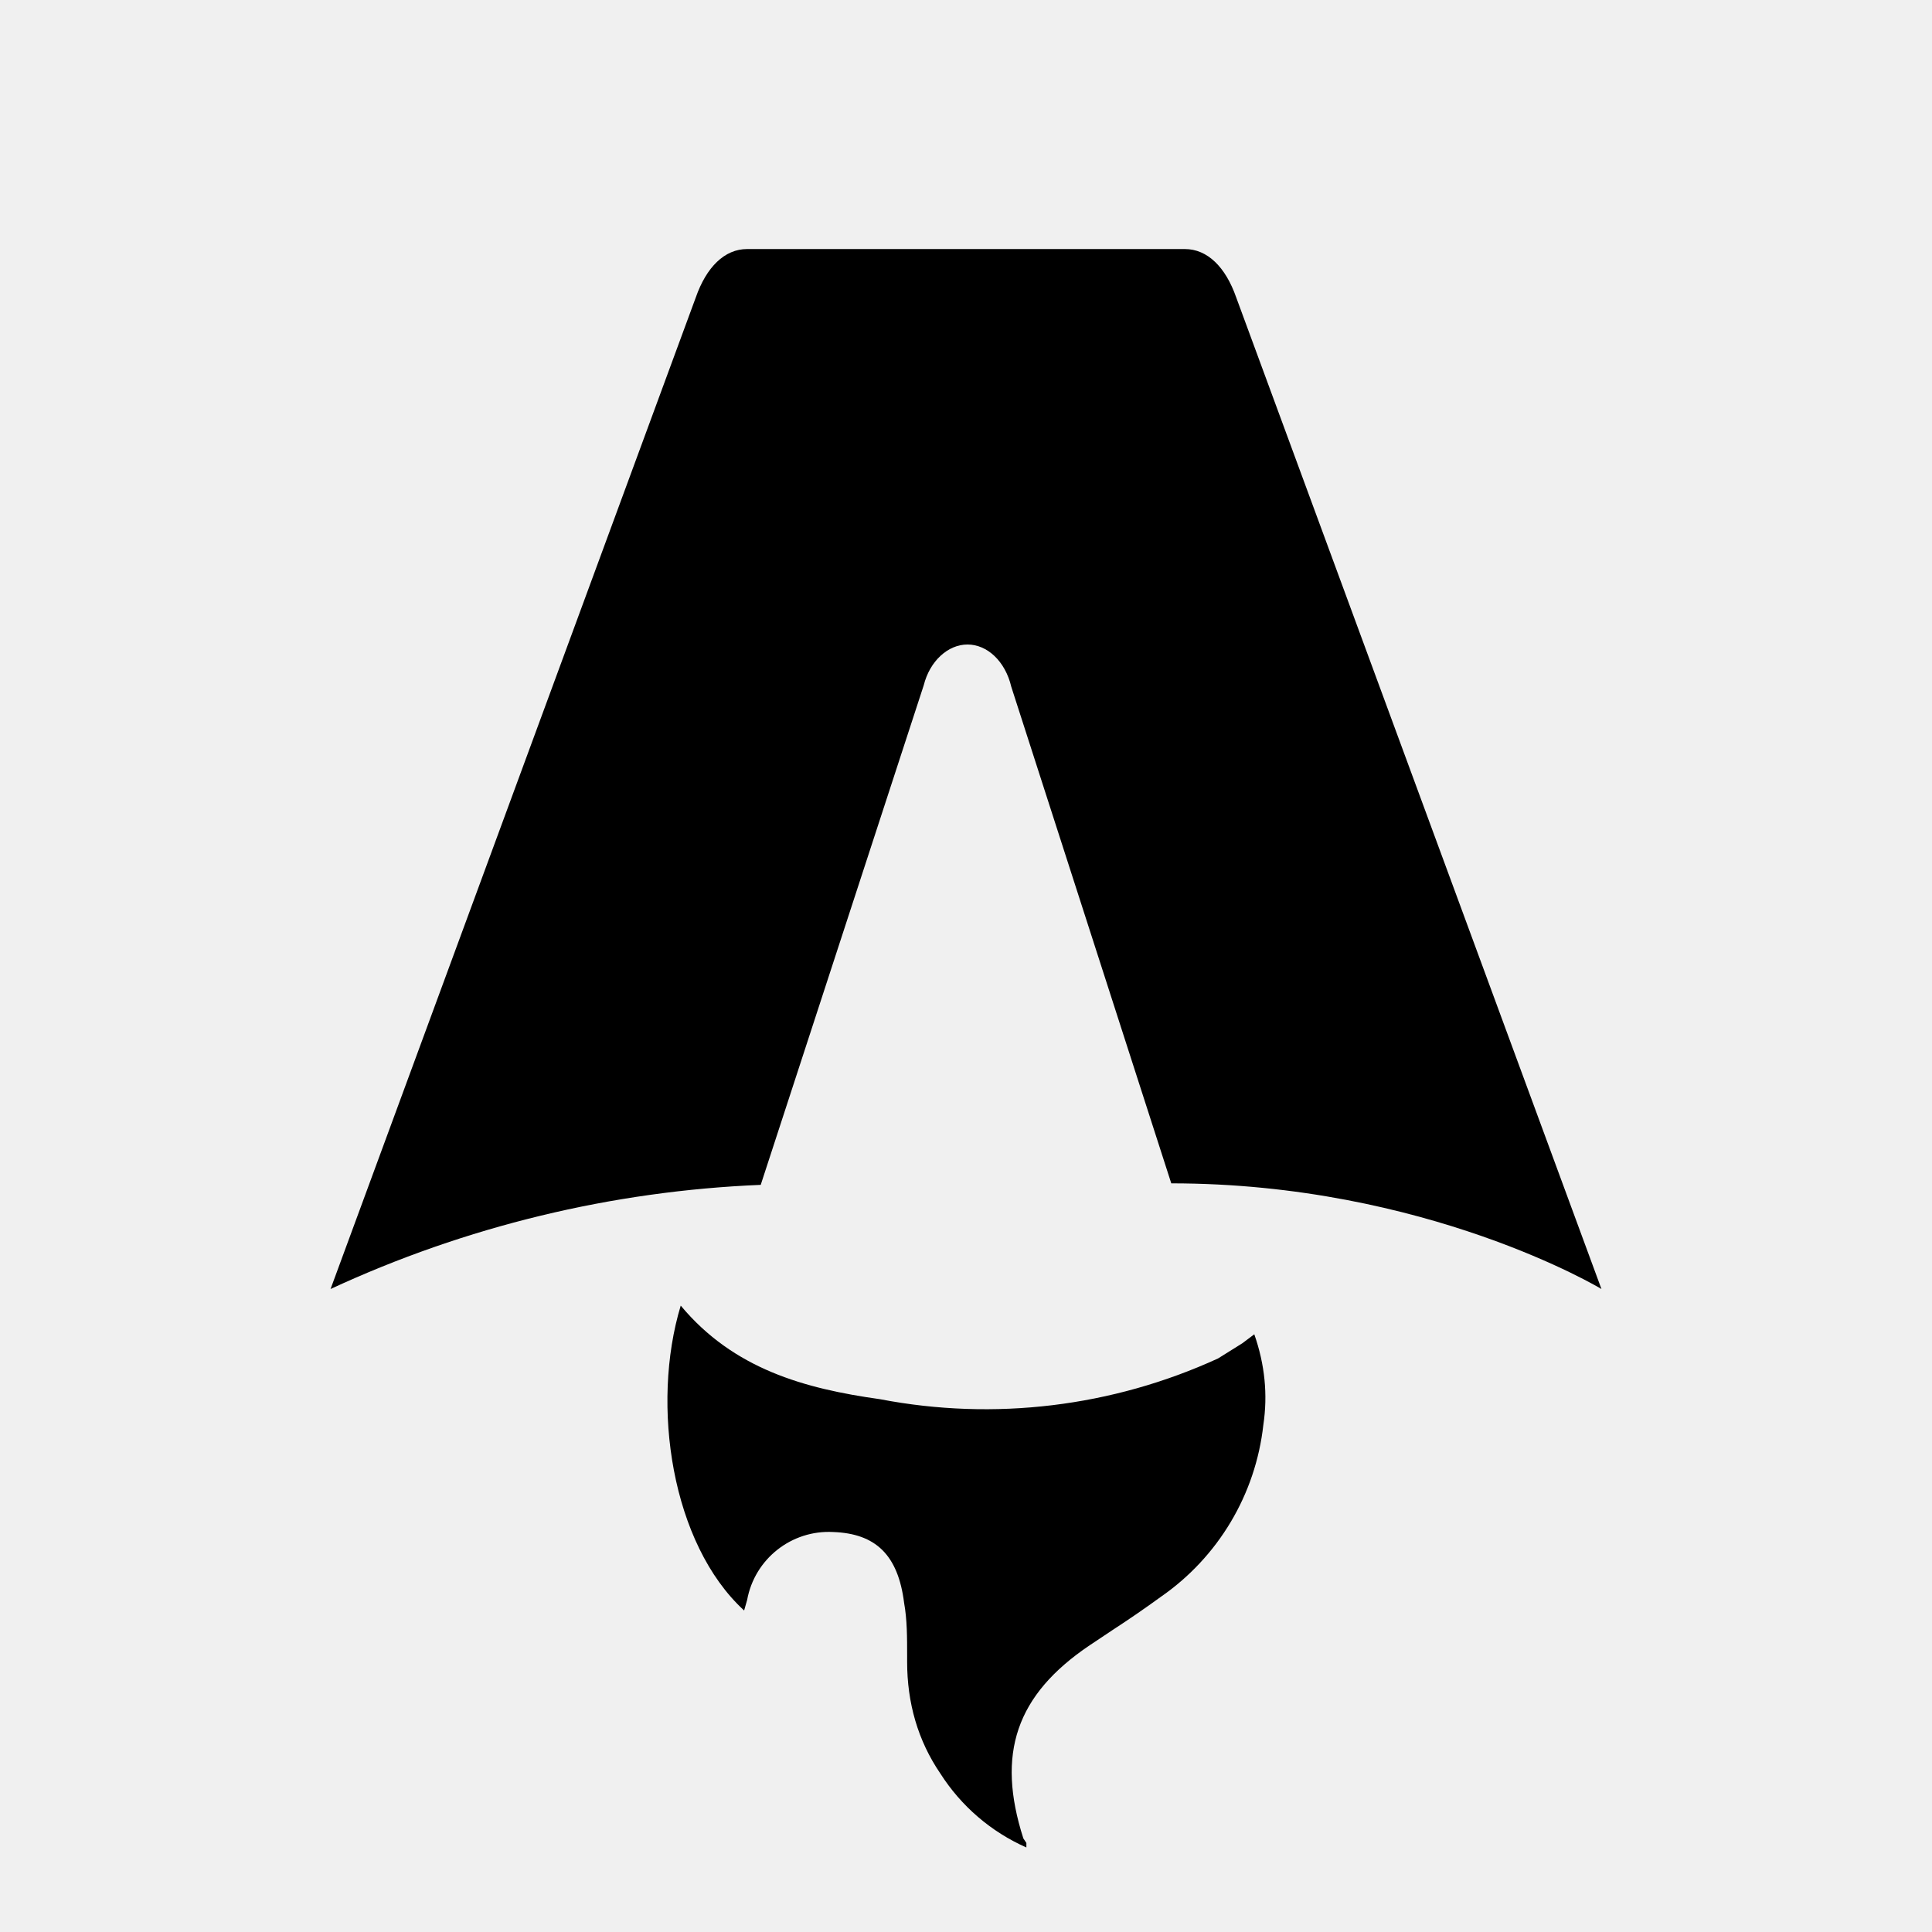
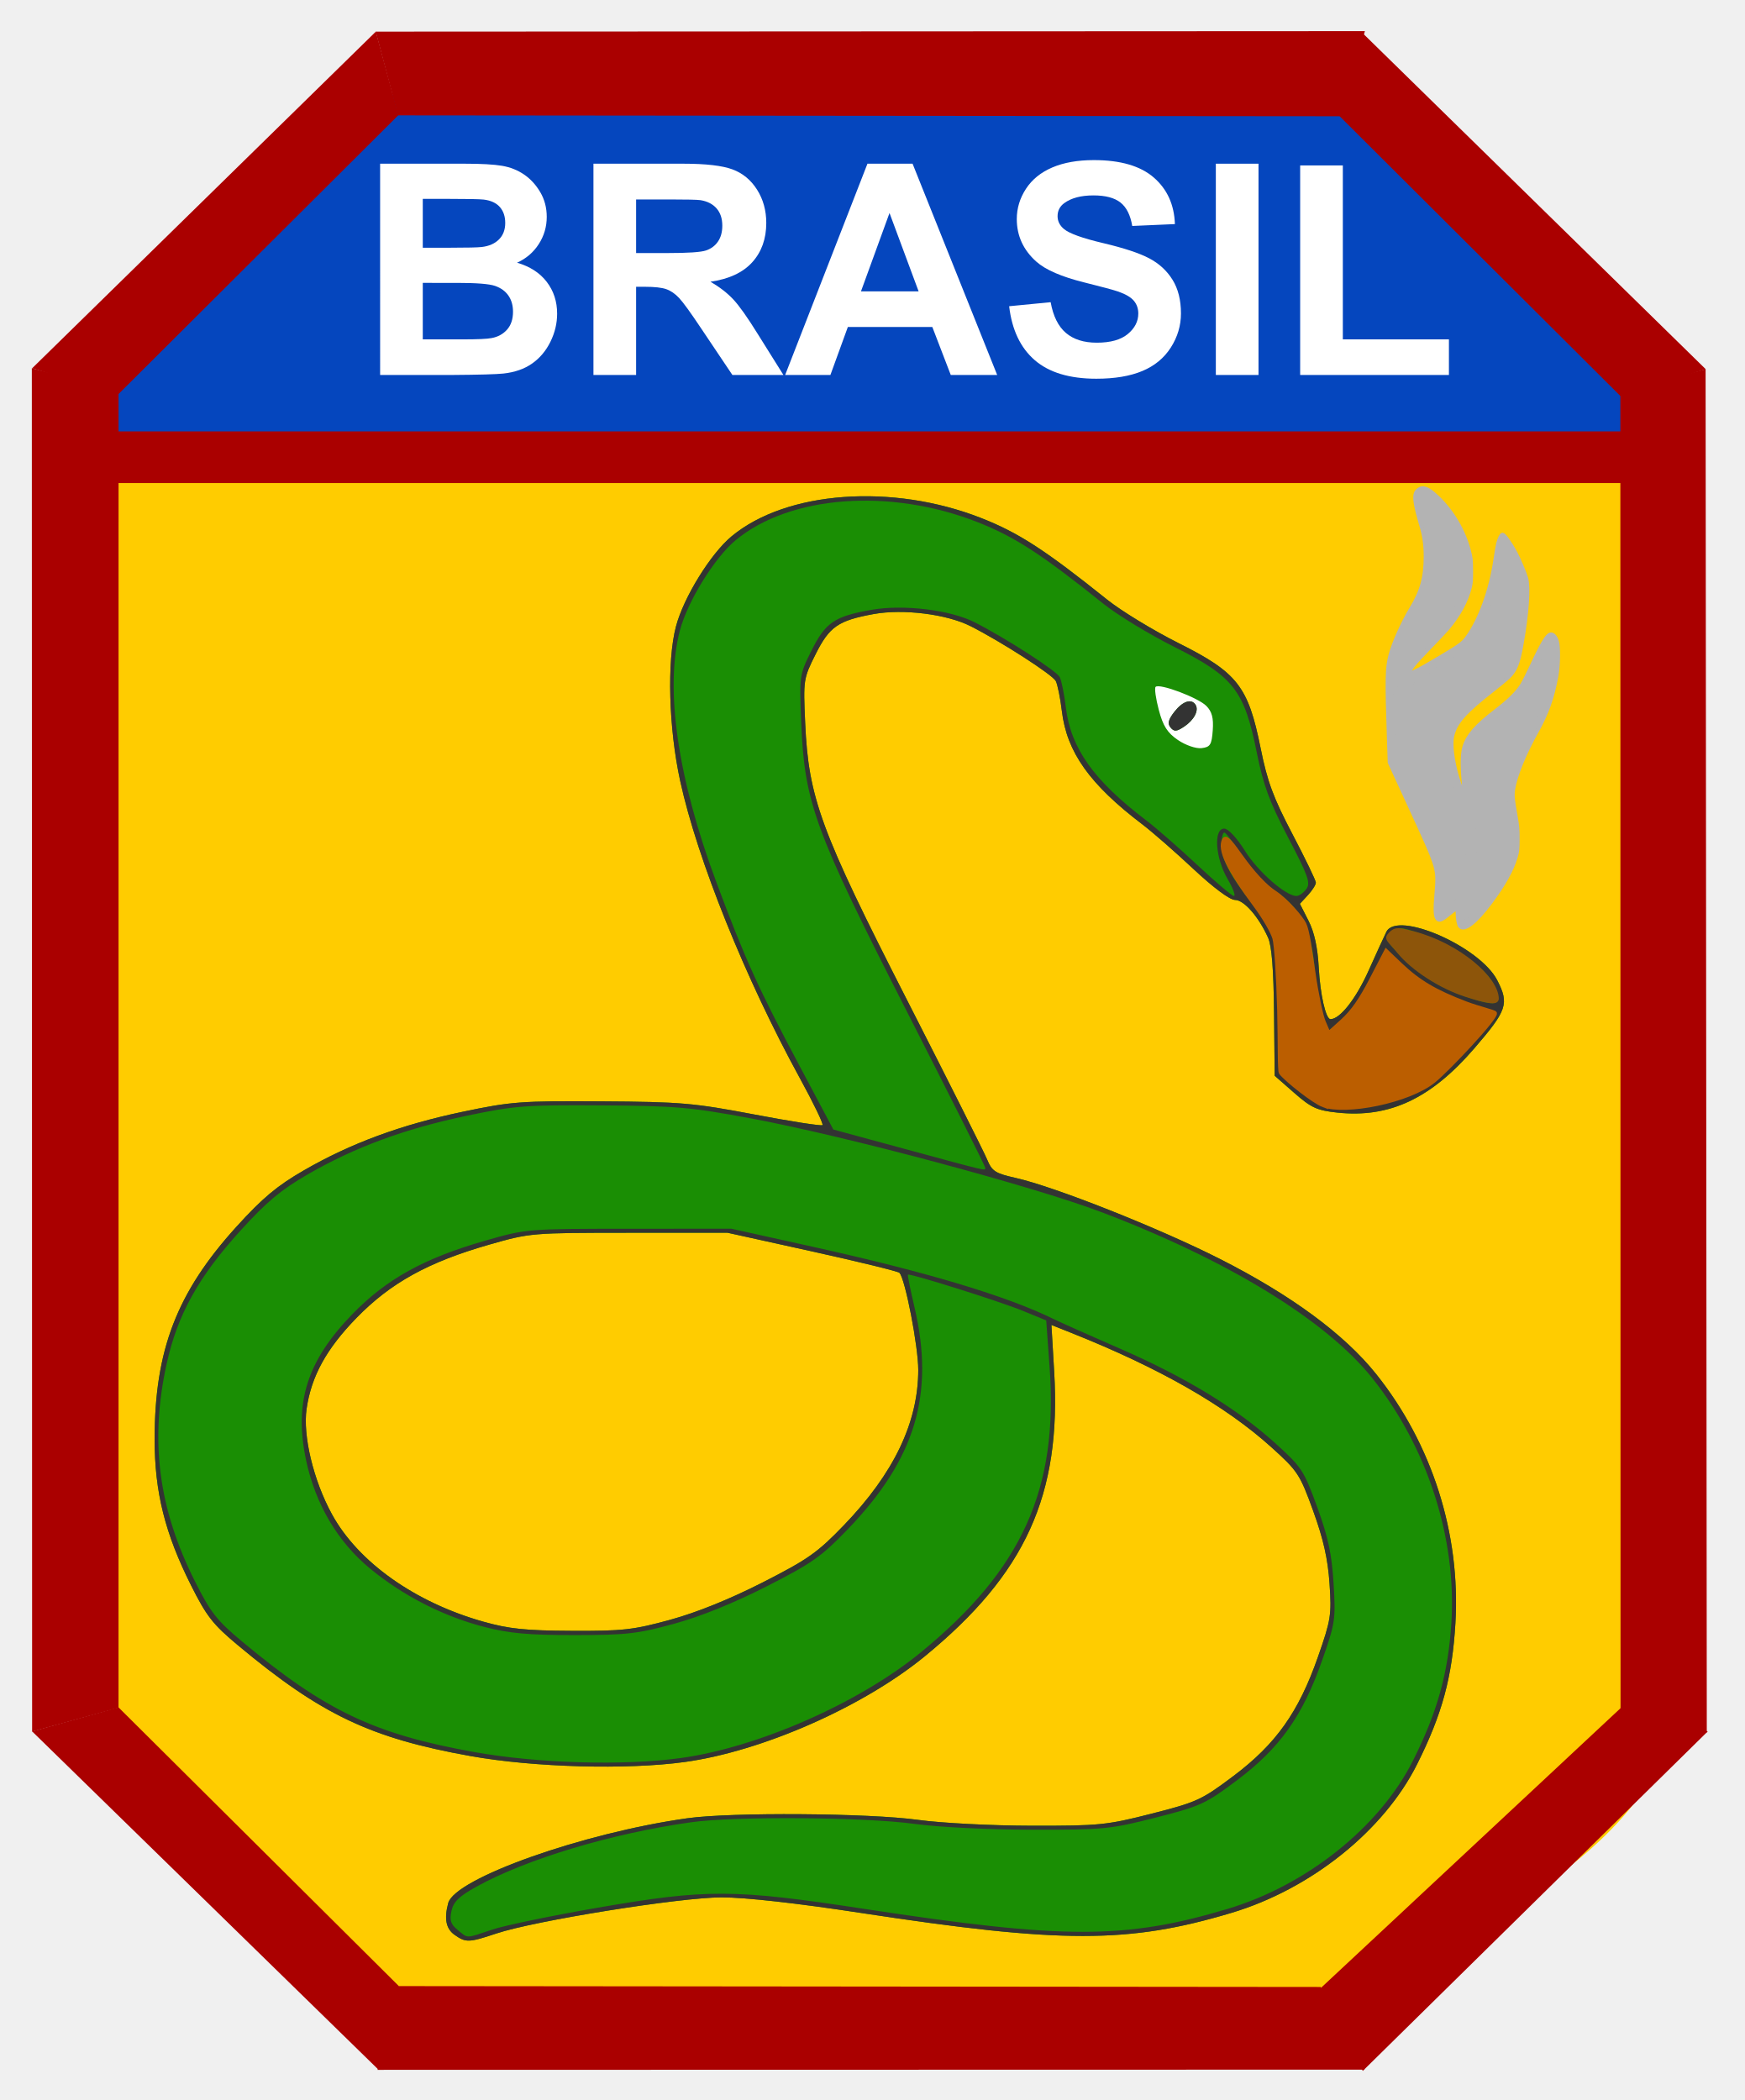
- <svg xmlns="http://www.w3.org/2000/svg" fill="none" viewBox="0 0 128 128">
-   <path d="M50.4 78.5a75.1 75.1 0 0 0-28.5 6.9l24.2-65.7c.7-2 1.9-3.2 3.4-3.2h29c1.5 0 2.7 1.2 3.4 3.2l24.2 65.7s-11.6-7-28.5-7L67 45.5c-.4-1.7-1.6-2.8-2.9-2.8-1.3 0-2.5 1.1-2.9 2.7L50.4 78.5Zm-1.1 28.2Zm-4.2-20.2c-2 6.6-.6 15.8 4.2 20.2a17.5 17.5 0 0 1 .2-.7 5.5 5.5 0 0 1 5.7-4.5c2.8.1 4.3 1.5 4.7 4.7.2 1.1.2 2.3.2 3.5v.4c0 2.7.7 5.2 2.2 7.4a13 13 0 0 0 5.7 4.9v-.3l-.2-.3c-1.8-5.6-.5-9.5 4.4-12.8l1.5-1a73 73 0 0 0 3.2-2.2 16 16 0 0 0 6.8-11.4c.3-2 .1-4-.6-6l-.8.6-1.6 1a37 37 0 0 1-22.4 2.7c-5-.7-9.7-2-13.2-6.2Z" />
-   <style>
-         path { fill: #000; }
-         @media (prefers-color-scheme: dark) {
-             path { fill: #FFF; }
-         }
-     </style>
+ <svg xmlns="http://www.w3.org/2000/svg" version="1.1" width="441" height="531" id="svg2">
+   <defs id="defs6" />
+   <path d="m 29.658,115.787 381.318,0 3.246,338.769 c -52.669,71.053 -293.477,108.322 -386.561,0 z" id="rect3100" style="color:#000000;fill:#ffcc00;fill-opacity:1;fill-rule:nonzero;stroke:none;marker:none;visibility:visible;display:inline;overflow:visible;enable-background:accumulate" />
+   <g transform="matrix(0.9951702,0,0,1.004817,-553.6506,-164.4977)" id="g3115">
+     <path d="m 858.924,351.384 c -2.797,-1.031 -5.266,-2.871 -6.362,-4.74 -1.126,-1.922 -2.619,-7.245 -2.619,-9.34 l 0,-0.857 1.074,0.147 c 3.062,0.42 10.119,3.407 11.632,4.923 1.325,1.329 1.622,2.27 1.612,5.11 -0.01,2.769 -0.354,4.176 -1.161,4.741 -0.659,0.462 -2.944,0.47 -4.177,0.015 l 0,0 z m -2.032,-4.488 c 2.76,-1.759 4.151,-4.274 3.272,-5.916 -1.021,-1.908 -4.189,-0.523 -6.255,2.736 -0.973,1.534 -0.952,2.545 0.069,3.404 0.897,0.755 1.445,0.713 2.915,-0.224 l 0,0 z" id="path3113" style="color:#000000;fill:#ffffff;fill-opacity:1;fill-rule:nonzero;stroke:#ffffff;stroke-opacity:1;marker:none;visibility:visible;display:inline;overflow:visible;enable-background:accumulate" />
+     <g transform="translate(-192.0715,268.3352)" id="g3103">
+       <path d="m 863.912,382.285 c -2.201,-1.541 -2.711,-4.024 -1.643,-7.999 1.675,-6.234 34.181,-17.662 60.753,-21.358 11.168,-1.553 46.093,-1.307 58.668,0.413 5.839,0.799 18.627,1.451 28.809,1.468 17.19,0.03 19.053,-0.156 30.484,-3.042 11.461,-2.893 12.679,-3.449 20.749,-9.457 10.823,-8.058 16.586,-16.101 21.487,-29.986 3.293,-9.328 3.486,-10.541 2.939,-18.484 -0.425,-6.171 -1.561,-11.167 -4.146,-18.235 -3.387,-9.26 -3.908,-10.045 -10.691,-16.099 -11.719,-10.461 -28.472,-19.932 -50.88,-28.764 l -4.929,-1.943 0.7,11.77 c 1.844,30.999 -7.274,50.85 -32.904,71.633 -15.688,12.721 -41.289,23.883 -60.941,26.568 -14.711,2.01 -38.368,1.36 -54.455,-1.497 -25.416,-4.514 -37.942,-10.425 -59.061,-27.872 -6.348,-5.244 -7.954,-7.277 -11.901,-15.062 -6.635,-13.089 -9.261,-23.512 -9.261,-36.754 0,-22.448 5.639,-36.974 20.764,-53.487 6.645,-7.254 10.326,-10.306 17.127,-14.198 11.921,-6.822 24.664,-11.481 40.341,-14.749 12.343,-2.573 14.802,-2.756 35.268,-2.628 20.156,0.126 23.411,0.403 38.838,3.305 9.261,1.742 17.062,2.944 17.334,2.671 0.273,-0.273 -2.324,-5.595 -5.771,-11.828 -13.829,-25.008 -26.014,-54.98 -30.381,-74.734 -2.935,-13.274 -3.405,-30.189 -1.081,-38.92 1.945,-7.308 8.819,-18.331 14.16,-22.708 13.922,-11.408 40.732,-13.357 63.306,-4.604 9.518,3.691 16.268,8.019 32.094,20.577 3.575,2.837 11.736,7.756 18.135,10.931 14.954,7.42 17.675,10.874 20.836,26.444 1.703,8.389 3.211,12.426 8.062,21.583 3.282,6.195 5.967,11.704 5.967,12.242 0,0.538 -0.912,1.958 -2.027,3.154 l -2.027,2.176 2.185,4.263 c 1.483,2.893 2.318,6.672 2.598,11.763 0.377,6.834 1.794,13 2.988,13 2.41,0 6.472,-5.119 9.668,-12.184 2.069,-4.574 4.112,-8.991 4.54,-9.816 2.783,-5.37 23.744,3.723 28.15,12.21 3.071,5.917 2.515,7.554 -5.822,17.138 -11.005,12.651 -21.55,17.558 -34.752,16.173 -5.205,-0.546 -6.66,-1.202 -10.982,-4.954 l -4.982,-4.324 -0.161,-15.872 c -0.111,-10.92 -0.584,-16.807 -1.518,-18.872 -2.384,-5.269 -6.125,-9.5 -8.399,-9.5 -1.315,0 -5.461,-3.055 -10.562,-7.782 -4.618,-4.28 -10.422,-9.306 -12.897,-11.169 -13.457,-10.127 -19.267,-18.214 -20.524,-28.567 -0.4,-3.29 -1.095,-6.694 -1.546,-7.564 -0.824,-1.59 -13.809,-9.875 -21.635,-13.803 -6.05,-3.037 -17.153,-4.411 -24.65,-3.052 -9.008,1.633 -11.225,3.16 -14.761,10.166 -3.061,6.064 -3.11,6.389 -2.618,17.225 0.859,18.911 3.862,27.002 25.906,69.795 10.412,20.212 19.556,38.247 20.321,40.078 1.229,2.942 2.064,3.477 7.199,4.618 9.952,2.21 36.529,12.651 52.002,20.429 18.043,9.07 31.552,18.935 39.614,28.927 14.211,17.615 21.471,40.187 20.146,62.643 -0.804,13.634 -3.359,22.955 -9.758,35.596 -8.466,16.726 -26.994,31.4 -47.196,37.379 -26.091,7.722 -43.03,7.725 -93.976,0.013 -16.352,-2.475 -29.493,-3.932 -35.468,-3.932 -10.585,0 -47.554,5.875 -57.274,9.102 -6.926,2.299 -7.727,2.325 -10.559,0.342 z m 54.777,-79.309 c 6.748,-1.834 15.145,-5.197 23.5,-9.412 11.486,-5.795 13.887,-7.471 20.614,-14.391 12.668,-13.031 18.862,-25.841 18.879,-39.043 0.007,-5.967 -3.341,-23.063 -4.791,-24.464 -0.386,-0.372 -10.376,-2.794 -22.201,-5.382 l -21.5,-4.705 -25,0.011 c -24.703,0.011 -25.125,0.046 -35.5,2.989 -15.499,4.396 -25.031,9.608 -33.707,18.433 -7.663,7.795 -11.479,14.676 -12.685,22.872 -0.995,6.766 1.73,18.013 6.426,26.521 6.649,12.045 21.07,22.187 38.466,27.051 6.518,1.823 10.685,2.25 22.5,2.306 12.953,0.061 15.62,-0.236 25,-2.785 z M 1056.494,79.146 c 0.225,-3.101 -0.2,-4.7 -1.63,-6.13 -2.091,-2.091 -11.932,-5.752 -12.889,-4.794 -0.322,0.321 0.045,2.937 0.815,5.813 1.085,4.054 2.178,5.752 4.865,7.563 1.945,1.311 4.577,2.205 6,2.039 2.204,-0.257 2.574,-0.842 2.839,-4.491 z m -10.718,-0.7 c -0.822,-0.99 -0.576,-1.984 0.981,-3.963 2.102,-2.673 4.348,-3.396 5.377,-1.732 0.884,1.43 -0.399,3.831 -2.937,5.493 -1.915,1.255 -2.517,1.29 -3.421,0.201 z m 72.913,47.741 c 0,-2.509 -0.101,-2.564 -1.829,-1 -3.55,3.212 -4.383,2.143 -3.651,-4.688 0.671,-6.263 0.601,-6.511 -5.583,-19.75 l -6.262,-13.407 -0.427,-12.5 c -0.377,-11.048 -0.177,-13.139 1.726,-18 1.184,-3.025 3.289,-7.157 4.678,-9.182 3.37,-4.913 4.23,-13.782 1.977,-20.392 -2.043,-5.996 -2.058,-8.324 -0.059,-9.091 2.577,-0.989 9.004,6.18 11.483,12.809 3.62,9.68 1.294,17.297 -8.048,26.357 -7.575,7.346 -8.178,9.146 -1.787,5.336 2.905,-1.732 6.506,-3.866 8.004,-4.742 3.568,-2.089 8.447,-13.527 9.319,-21.844 0.407,-3.887 1.115,-6.25 1.873,-6.25 0.67,0 2.494,2.669 4.053,5.931 2.504,5.24 2.765,6.668 2.236,12.25 -0.329,3.475 -1.105,8.662 -1.725,11.525 -1.021,4.721 -1.686,5.623 -7.142,9.677 -8.818,6.552 -11.055,9.968 -10.219,15.597 0.37,2.486 1.259,6.095 1.976,8.02 1.266,3.4 1.287,3.337 0.721,-2.219 -0.8,-7.849 0.687,-10.814 8.19,-16.322 5.543,-4.07 6.683,-5.509 9.53,-12.04 1.779,-4.08 3.813,-7.418 4.52,-7.418 4.032,0 2.081,15.611 -2.999,24 -1.832,3.025 -4.152,7.835 -5.157,10.688 -1.615,4.589 -1.682,5.888 -0.574,11.249 1.67,8.085 0.374,12.672 -6.02,21.313 -5.421,7.326 -8.806,8.9 -8.806,4.095 z m 7.806,-5.095 c 5.804,-7.844 7.629,-13.247 6.18,-18.299 -2.2,-7.672 -0.393,-15.51 5.845,-25.346 3.302,-5.206 5.702,-15.991 4.364,-19.608 -0.717,-1.937 -1.253,-1.245 -4.109,5.305 -2.903,6.659 -4.015,8.07 -9.581,12.156 -9.244,6.787 -9.358,7.285 -6.417,28.042 0.562,3.969 0.629,8.261 0.153,9.912 -0.706,2.451 -1.029,1.482 -2.042,-6.131 -0.662,-4.974 -1.839,-10.842 -2.615,-13.041 -0.776,-2.199 -1.705,-6.415 -2.065,-9.369 -0.576,-4.729 -0.358,-5.769 1.823,-8.694 1.363,-1.828 5.185,-5.335 8.493,-7.794 5.456,-4.055 6.12,-4.953 7.129,-9.662 2.622,-12.224 2.504,-15.855 -0.722,-22.234 l -2.997,-5.927 -0.68,6.47 c -0.374,3.558 -2.023,9.62 -3.663,13.47 -2.815,6.605 -3.361,7.221 -9.693,10.924 -3.691,2.158 -8.017,5.083 -9.614,6.5 -2.277,2.02 -2.763,2.181 -2.25,0.745 0.36,-1.007 0.654,-2.514 0.654,-3.347 0,-0.833 2.869,-4.509 6.376,-8.168 10.237,-10.682 12.059,-15.969 8.647,-25.092 -2.3,-6.151 -9.223,-14.163 -10.481,-12.129 -0.378,0.612 0.076,3.413 1.01,6.224 2.435,7.332 1.595,17.569 -1.855,22.598 -5.551,8.092 -6.92,13.67 -6.443,26.246 l 0.436,11.5 6.28,13.462 c 6.138,13.159 6.266,13.605 5.688,19.796 l -0.592,6.334 2.717,-2.147 2.717,-2.147 0.313,3.1 c 0.172,1.705 0.692,3.1 1.155,3.1 0.463,0 3.09,-3.038 5.837,-6.75 z" id="path3069" style="fill:#1a8e04;fill-opacity:1" />
+       <path d="m 863.912,382.285 c -2.201,-1.541 -2.711,-4.024 -1.643,-7.999 1.675,-6.234 34.181,-17.662 60.753,-21.358 11.168,-1.553 46.093,-1.307 58.668,0.413 5.839,0.799 18.627,1.451 28.809,1.468 17.19,0.03 19.053,-0.156 30.484,-3.042 11.461,-2.893 12.679,-3.449 20.749,-9.457 10.823,-8.058 16.586,-16.101 21.487,-29.986 3.293,-9.328 3.486,-10.541 2.939,-18.484 -0.425,-6.171 -1.561,-11.167 -4.146,-18.235 -3.387,-9.26 -3.908,-10.045 -10.691,-16.099 -11.719,-10.461 -28.472,-19.932 -50.88,-28.764 l -4.929,-1.943 0.7,11.77 c 1.844,30.999 -7.274,50.85 -32.904,71.633 -15.688,12.721 -41.289,23.883 -60.941,26.568 -14.711,2.01 -38.368,1.36 -54.455,-1.497 -25.416,-4.514 -37.942,-10.425 -59.061,-27.872 -6.348,-5.244 -7.954,-7.277 -11.901,-15.062 -6.635,-13.089 -9.261,-23.512 -9.261,-36.754 0,-22.448 5.639,-36.974 20.764,-53.487 6.645,-7.254 10.326,-10.306 17.127,-14.198 11.921,-6.822 24.664,-11.481 40.341,-14.749 12.343,-2.573 14.802,-2.756 35.268,-2.628 20.156,0.126 23.411,0.403 38.838,3.305 9.261,1.742 17.062,2.944 17.334,2.671 0.273,-0.273 -2.324,-5.595 -5.771,-11.828 -13.829,-25.008 -26.014,-54.98 -30.381,-74.734 -2.935,-13.274 -3.405,-30.189 -1.081,-38.92 1.945,-7.308 8.819,-18.331 14.16,-22.708 13.922,-11.408 40.732,-13.357 63.306,-4.604 9.518,3.691 16.268,8.019 32.094,20.577 3.575,2.837 11.736,7.756 18.135,10.931 14.954,7.42 17.675,10.874 20.836,26.444 1.703,8.389 3.211,12.426 8.062,21.583 3.282,6.195 5.967,11.704 5.967,12.242 0,0.538 -0.912,1.958 -2.027,3.154 l -2.027,2.176 2.185,4.263 c 1.483,2.893 2.318,6.672 2.598,11.763 0.377,6.834 1.794,13 2.988,13 2.41,0 6.472,-5.119 9.668,-12.184 2.069,-4.574 4.112,-8.991 4.54,-9.816 2.783,-5.37 23.744,3.723 28.15,12.21 3.071,5.917 2.515,7.554 -5.822,17.138 -11.005,12.651 -21.55,17.558 -34.752,16.173 -5.205,-0.546 -6.66,-1.202 -10.982,-4.954 l -4.982,-4.324 -0.161,-15.872 c -0.111,-10.92 -0.584,-16.807 -1.518,-18.872 -2.384,-5.269 -6.125,-9.5 -8.399,-9.5 -1.315,0 -5.461,-3.055 -10.562,-7.782 -4.618,-4.28 -10.422,-9.306 -12.897,-11.169 -13.457,-10.127 -19.267,-18.214 -20.524,-28.567 -0.4,-3.29 -1.095,-6.694 -1.546,-7.564 -0.824,-1.59 -13.809,-9.875 -21.635,-13.803 -6.05,-3.037 -17.153,-4.411 -24.65,-3.052 -9.008,1.633 -11.225,3.16 -14.761,10.166 -3.061,6.064 -3.11,6.389 -2.618,17.225 0.859,18.911 3.862,27.002 25.906,69.795 10.412,20.212 19.556,38.247 20.321,40.078 1.229,2.942 2.064,3.477 7.199,4.618 9.952,2.21 36.529,12.651 52.002,20.429 18.043,9.07 31.552,18.935 39.614,28.927 14.211,17.615 21.471,40.187 20.146,62.643 -0.804,13.634 -3.359,22.955 -9.758,35.596 -8.466,16.726 -26.994,31.4 -47.196,37.379 -26.091,7.722 -43.03,7.725 -93.976,0.013 -16.352,-2.475 -29.493,-3.932 -35.468,-3.932 -10.585,0 -47.554,5.875 -57.274,9.102 -6.926,2.299 -7.727,2.325 -10.559,0.342 z m 9.559,-1.342 c 3.145,-1.044 15.183,-3.519 26.751,-5.5 27.833,-4.766 34.528,-4.734 67.991,0.327 50.582,7.65 66.1,7.648 91.976,-0.01 20.202,-5.979 38.73,-20.653 47.196,-37.379 6.157,-12.164 8.901,-21.911 9.723,-34.54 1.39,-21.342 -6.106,-44.34 -20.111,-61.699 -11.727,-14.536 -36.766,-29.724 -68.861,-41.771 -17.348,-6.511 -65.03,-19.14 -88.947,-23.557 -15.311,-2.828 -19.087,-3.153 -38,-3.277 -19.363,-0.127 -22.035,0.078 -34.268,2.623 -15.669,3.26 -28.412,7.917 -40.341,14.743 -6.801,3.892 -10.482,6.944 -17.127,14.198 -10.663,11.641 -15.968,21.133 -18.711,33.48 -4.317,19.429 -2.078,36.442 7.208,54.761 3.947,7.786 5.552,9.818 11.901,15.062 21.119,17.447 33.645,23.358 59.061,27.872 16.063,2.853 37.962,3.478 52.455,1.497 19.652,-2.686 45.253,-13.847 60.941,-26.568 25.78,-20.905 34.977,-41.086 32.736,-71.827 l -0.855,-11.728 -5.958,-2.419 c -5.913,-2.401 -28.748,-9.515 -29.174,-9.089 -0.122,0.122 0.63,3.817 1.671,8.212 5.176,21.844 0.222,38.183 -16.925,55.821 -6.727,6.92 -9.128,8.596 -20.614,14.391 -8.355,4.215 -16.752,7.578 -23.5,9.412 -9.331,2.536 -12.152,2.854 -25.333,2.859 -11.705,0.005 -16.532,-0.428 -22.886,-2.05 -10.413,-2.659 -20.583,-7.799 -29.017,-14.664 -8.257,-6.722 -13.931,-16.246 -16.304,-27.365 -3.093,-14.493 0.292,-25.005 11.834,-36.745 8.673,-8.821 18.198,-14.032 33.707,-18.438 10.43,-2.963 10.673,-2.983 36.5,-2.994 l 26,-0.011 21.121,4.641 c 28.854,6.341 48.961,12.334 60.879,18.147 1.65,0.805 9.249,4.161 16.886,7.457 16.498,7.121 29.48,14.956 39.244,23.684 6.773,6.054 7.309,6.861 10.705,16.108 2.792,7.604 3.704,11.814 4.162,19.235 0.561,9.069 0.427,9.953 -2.953,19.484 -4.927,13.892 -10.698,21.941 -21.503,29.986 -8.07,6.008 -9.287,6.563 -20.749,9.457 -11.543,2.914 -13.179,3.072 -31.484,3.042 -11.055,-0.018 -23.797,-0.646 -29.809,-1.468 -12.537,-1.715 -45.574,-1.956 -56.668,-0.413 -20.19,2.808 -41.858,9.245 -54.55,16.204 -4.447,2.438 -5.863,3.797 -6.372,6.114 -0.518,2.359 -0.189,3.356 1.578,4.787 2.707,2.192 1.892,2.2 8.792,-0.091 z m 45.218,-77.967 c 6.748,-1.834 15.145,-5.197 23.5,-9.412 11.486,-5.795 13.887,-7.471 20.614,-14.391 12.668,-13.031 18.862,-25.841 18.879,-39.043 0.007,-5.967 -3.341,-23.063 -4.791,-24.464 -0.386,-0.372 -10.376,-2.794 -22.201,-5.382 l -21.5,-4.705 -25,0.011 c -24.703,0.011 -25.125,0.046 -35.5,2.989 -15.499,4.396 -25.031,9.608 -33.707,18.433 -7.663,7.795 -11.479,14.676 -12.685,22.872 -0.995,6.766 1.73,18.013 6.426,26.521 6.649,12.045 21.07,22.187 38.466,27.051 6.518,1.823 10.685,2.25 22.5,2.306 12.953,0.061 15.62,-0.236 25,-2.785 z m 80,-113.767 c 0,-0.348 -8.946,-18.013 -19.879,-39.257 -23.45,-45.561 -26.046,-52.585 -26.86,-72.663 -0.484,-11.94 -0.46,-12.11 2.627,-18.225 3.579,-7.091 5.819,-8.59 15.294,-10.24 8.033,-1.399 19.92,0.025 26.096,3.125 7.842,3.937 20.827,12.22 21.652,13.812 0.451,0.87 1.146,4.273 1.546,7.564 1.257,10.352 7.068,18.44 20.524,28.567 2.475,1.863 8.279,6.888 12.897,11.169 4.618,4.28 8.8,7.782 9.292,7.782 0.492,0 -0.249,-1.952 -1.647,-4.338 -3.114,-5.313 -3.577,-12.691 -0.792,-12.614 1.008,0.028 3.233,2.404 5.25,5.608 3.279,5.208 10.348,11.344 13.07,11.344 0.665,0 1.794,-0.787 2.509,-1.75 1.122,-1.511 0.492,-3.28 -4.607,-12.931 -4.78,-9.048 -6.306,-13.149 -8.001,-21.5 -3.161,-15.57 -5.882,-19.023 -20.836,-26.444 -6.399,-3.175 -14.56,-8.094 -18.135,-10.931 -15.803,-12.539 -22.581,-16.888 -32.047,-20.558 -22.198,-8.608 -47.566,-6.712 -61.353,4.585 -5.341,4.377 -12.215,15.4 -14.16,22.708 -3.881,14.582 -0.577,37.223 9.238,63.29 7.283,19.344 10.576,26.552 21.092,46.167 l 8.651,16.136 18.539,4.986 c 21.249,5.715 20.039,5.437 20.039,4.61 z M 1045.776,78.446 c -0.822,-0.99 -0.576,-1.984 0.981,-3.963 2.102,-2.673 4.348,-3.396 5.377,-1.732 0.884,1.43 -0.399,3.831 -2.937,5.493 -1.915,1.255 -2.517,1.29 -3.421,0.201 z m 61.14,92.221 c 6.448,-2.971 9.466,-5.763 20.551,-19.006 1.278,-1.527 0.776,-1.868 -5.49,-3.734 -7.375,-2.196 -14.01,-6.09 -18.663,-10.953 l -2.876,-3.005 -3.768,7.686 c -2.357,4.809 -5.071,8.694 -7.248,10.379 l -3.48,2.692 -1.563,-3.692 c -0.86,-2.031 -1.753,-7.067 -1.985,-11.192 -0.57,-10.117 -3.436,-15.867 -10.146,-20.356 -3.139,-2.1 -6.385,-5.5 -8.557,-8.966 -1.925,-3.07 -3.837,-5.604 -4.25,-5.631 -0.412,-0.026 -0.748,1.414 -0.746,3.202 0,3.567 2.31,7.864 7.915,14.75 5.942,7.299 6.338,8.903 6.518,26.4 l 0.164,15.9 4.949,4.301 c 2.722,2.366 6.299,4.5 7.949,4.743 6.121,0.902 14.059,-0.446 20.726,-3.518 z m 20.968,-27.545 c -1.982,-4.155 -10.514,-10.049 -18.449,-12.744 -5.416,-1.839 -5.855,-1.854 -7.455,-0.255 -1.6,1.6 -1.499,1.906 1.701,5.209 5.231,5.397 10.613,8.739 17.877,11.103 7.573,2.464 8.779,1.832 6.326,-3.313 z" id="path3067" style="fill:#333333;fill-opacity:1" />
+       <path d="m 1084.602,173.506 c -2.467,-0.911 -9.299,-6.28 -10.813,-8.169 -0.366,-0.456 -0.221,-7.397 -0.433,-15.747 -0.212,-8.35 -0.755,-16.493 -1.206,-18.094 -0.451,-1.602 -2.584,-5.256 -4.741,-8.121 -6.934,-9.212 -9.382,-14.289 -8.041,-16.685 0.425,-0.759 1.391,0.135 3.808,3.521 1.781,2.496 5.431,7.374 8.981,9.715 3.247,2.141 6.816,6.415 7.587,7.927 0.833,1.633 1.524,6.638 2.347,12.322 0.762,5.265 1.941,10.846 2.619,12.402 l 1.234,2.83 3.547,-3.189 c 2.542,-2.286 4.61,-5.222 7.299,-10.363 l 3.751,-7.174 3.64,3.439 c 4.575,4.322 8.8,6.803 16.55,9.72 3.357,1.263 7.347,2.144 7.465,2.498 0.379,1.137 -11.719,13.941 -15.52,17.019 -6.377,5.164 -22.441,8.228 -28.076,6.147 z" id="path3073" style="color:#000000;fill:#bb5e00;fill-opacity:1;fill-rule:nonzero;stroke:#bb5e00;marker:none;visibility:visible;display:inline;overflow:visible;enable-background:accumulate" />
+       <path d="m 1120.83,145.741 c -6.559,-2.096 -13.484,-6.618 -16.899,-10.716 -2.77,-3.325 -3.578,-3.347 -2.256,-4.669 1.28,-1.281 2.117,-1.096 5.82,-0.133 11.504,2.992 21.158,11.47 21.158,16.473 0,1.174 -2.622,0.707 -7.824,-0.955 z" id="path3075" style="color:#000000;fill:#8d550a;fill-opacity:1;fill-rule:nonzero;stroke:#8d550a;marker:none;visibility:visible;display:inline;overflow:visible;enable-background:accumulate" />
+       <path d="m 1120.196,127.133 c -0.351,-0.841 -0.564,-1.901 -0.711,-3.547 -0.204,-2.291 -0.019,-2.29 -2.907,-0.013 -1.406,1.108 -2.582,1.943 -2.614,1.855 -0.032,-0.088 0.117,-2.048 0.332,-4.355 0.453,-4.872 0.401,-6.66 -0.257,-8.904 -0.73,-2.491 -1.5,-4.245 -8.056,-18.342 l -3.495,-7.516 -0.188,-4.577 c -0.492,-11.956 -0.428,-15.595 0.35,-19.842 0.73,-3.987 2.4,-7.983 5.012,-11.994 2.92,-4.486 3.967,-8.35 3.974,-14.668 0,-3.484 -0.339,-5.848 -1.383,-9.545 -1.03,-3.649 -1.273,-5.313 -0.858,-5.881 1.026,-1.402 6.238,4.197 9.069,9.741 2.306,4.517 3.175,8.916 2.446,12.38 -0.83,3.943 -3.063,7.475 -8.453,13.368 -4.828,5.278 -6.845,7.719 -7.565,9.153 -0.146,0.291 -0.322,0.967 -0.39,1.501 -0.068,0.534 -0.271,1.501 -0.45,2.148 -0.522,1.884 -0.338,1.861 2.381,-0.301 2.444,-1.943 5.848,-4.234 9.912,-6.67 5.697,-3.416 6.673,-4.495 8.977,-9.918 2.323,-5.47 3.763,-11.214 4.336,-17.301 0.119,-1.262 0.271,-2.447 0.338,-2.632 0.091,-0.252 0.596,0.617 2,3.442 2.844,5.722 3.347,7.428 3.329,11.283 -0.014,2.782 -0.333,5.402 -1.192,9.763 -0.76,3.859 -1.35,5.937 -2.016,7.095 -0.671,1.167 -2.193,2.613 -5.205,4.948 -6.557,5.082 -9.984,8.745 -10.796,11.538 -0.638,2.194 0.228,8.54 1.978,14.497 1.147,3.902 1.782,7.062 2.805,13.951 0.628,4.226 1.038,6.467 1.219,6.647 0.225,0.224 0.587,-0.122 0.8,-0.763 0.331,-1 0.456,-5.517 0.216,-7.855 -0.113,-1.104 -0.438,-3.714 -0.722,-5.802 -0.957,-7.036 -1.131,-8.869 -1.141,-12.004 -0.01,-2.516 0.051,-3.286 0.315,-4.149 0.871,-2.842 2.256,-4.409 7.178,-8.12 6.32,-4.766 6.837,-5.431 10.608,-13.658 1.715,-3.74 2.481,-5.144 2.807,-5.144 0.093,0 0.311,0.258 0.483,0.574 0.268,0.491 0.311,1.019 0.299,3.663 -0.013,2.684 -0.078,3.379 -0.5,5.296 -1.068,4.855 -2.413,8.275 -4.803,12.216 -1.168,1.927 -3.046,5.641 -3.801,7.518 -0.78,1.939 -1.696,5.289 -1.932,7.062 -0.342,2.572 -0.124,6.246 0.543,9.13 0.517,2.237 0.563,2.656 0.477,4.413 -0.179,3.671 -1.843,7.527 -5.484,12.711 -2.703,3.848 -6.351,8.209 -6.866,8.209 -0.081,0 -0.26,-0.271 -0.398,-0.602 l 0,0 z" id="path3096" style="color:#000000;fill:#b3b3b3;fill-opacity:1;fill-rule:nonzero;stroke:#b3b3b3;marker:none;visibility:visible;display:inline;overflow:visible;enable-background:accumulate" />
+       <path d="m 1119.34,128.466 c -0.336,-0.371 -0.637,-1.947 -0.639,-3.34 0,-1.338 -0.283,-1.351 -1.815,-0.083 -2.253,1.864 -2.909,2.135 -3.389,1.401 -0.463,-0.706 -0.51,-2.416 -0.171,-6.208 0.371,-4.155 0.273,-5.463 -0.605,-8.048 -0.828,-2.436 -1.385,-3.685 -7.792,-17.465 l -3.488,-7.503 -0.198,-5.826 c -0.521,-15.311 -0.468,-17.912 0.429,-21.265 0.79,-2.953 3.18,-8.226 5.253,-11.592 2.693,-4.373 3.655,-7.831 3.655,-13.143 0,-2.888 -0.318,-5.164 -1.07,-7.671 -1.517,-5.052 -1.886,-7.331 -1.355,-8.364 0.324,-0.631 1.097,-1.133 1.718,-1.115 0.956,0.027 2.11,0.748 3.83,2.393 3.704,3.541 6.565,8.387 7.866,13.324 0.497,1.886 0.545,2.314 0.559,4.977 0.012,2.324 -0.053,3.18 -0.322,4.237 -0.896,3.516 -2.845,7.057 -5.733,10.416 -0.543,0.631 -2.657,2.855 -4.698,4.943 -3.645,3.728 -4.855,5.193 -4.855,5.878 0,0.793 1.483,0.099 7.944,-3.718 4.811,-2.843 5.649,-3.453 6.681,-4.873 3.324,-4.57 6.036,-12.028 7.166,-19.707 0.25,-1.699 0.562,-3.49 0.693,-3.98 0.324,-1.214 0.811,-2.199 1.087,-2.199 0.436,0 1.839,1.921 3.223,4.413 0.834,1.501 2.447,5.256 2.806,6.532 0.675,2.399 0.215,8.9 -1.178,16.633 -0.872,4.843 -1.538,6.49 -3.329,8.235 -0.462,0.45 -2.223,1.891 -3.912,3.202 -7.215,5.598 -9.475,8.113 -10.35,11.521 -0.525,2.046 -0.025,6.225 1.263,10.558 0.572,1.925 1.496,4.224 1.696,4.224 0.209,0 0.202,-0.196 -0.126,-3.743 -0.348,-3.76 -0.258,-6.64 0.26,-8.262 0.898,-2.812 3.013,-5.203 7.878,-8.904 3.568,-2.714 5.682,-4.795 6.84,-6.734 0.461,-0.771 1.582,-2.99 2.492,-4.931 2.539,-5.414 3.831,-7.525 4.683,-7.647 0.573,-0.082 1.185,0.556 1.559,1.629 0.479,1.371 0.427,6.012 -0.098,8.846 -1.015,5.472 -2.416,9.371 -5.013,13.954 -3.139,5.538 -5.452,11.171 -5.973,14.547 -0.238,1.542 -0.161,2.398 0.59,6.542 0.488,2.692 0.558,3.464 0.548,6.002 -0.011,2.637 -0.057,3.063 -0.49,4.502 -0.99,3.29 -3.032,6.915 -6.471,11.481 -3.66,4.861 -6.573,7.12 -7.649,5.932 l 0,0 z m 2.56,-1.569 c 1.97,-2.086 5.393,-6.581 7.229,-9.494 1.27,-2.015 2.793,-5.117 3.33,-6.781 0.884,-2.74 0.933,-4.979 0.177,-8.219 -0.703,-3.014 -0.891,-7.059 -0.447,-9.604 0.742,-4.253 2.584,-8.925 5.269,-13.369 2.536,-4.196 3.698,-6.896 4.713,-10.954 0.717,-2.865 0.922,-4.249 1.014,-6.853 0.1,-2.83 -0.042,-3.806 -0.658,-4.529 l -0.353,-0.414 -0.59,0.662 c -0.374,0.42 -1.347,2.334 -2.662,5.237 -2.319,5.122 -3.571,7.22 -5.357,8.981 -0.662,0.652 -2.828,2.429 -4.813,3.949 -6.877,5.264 -7.681,6.587 -7.66,12.595 0.011,3.032 0.195,4.957 1.137,11.916 0.839,6.199 0.932,7.326 0.844,10.227 -0.063,2.053 -0.161,2.927 -0.386,3.455 -0.496,1.159 -0.649,0.599 -1.61,-5.893 -1.017,-6.869 -1.694,-10.278 -2.735,-13.778 -1.726,-5.803 -2.663,-12.201 -2.119,-14.468 0.241,-1.006 1.574,-3.182 2.716,-4.434 1.567,-1.718 4.602,-4.406 8.004,-7.087 1.96,-1.545 3.895,-3.184 4.3,-3.643 1.457,-1.652 2.042,-3.33 3.152,-9.042 1.524,-7.846 1.488,-12.195 -0.136,-16.276 -0.599,-1.504 -4.244,-8.868 -4.341,-8.768 -0.034,0.035 -0.19,1.334 -0.349,2.888 -0.813,7.988 -2.378,13.769 -5.424,20.037 -1.173,2.414 -1.331,2.645 -2.779,4.06 -1.26,1.232 -2.134,1.861 -4.88,3.514 -4.566,2.748 -7.591,4.765 -9.763,6.509 -1.005,0.807 -2.018,1.592 -2.251,1.745 -0.395,0.259 -0.423,0.255 -0.421,-0.052 0,-0.181 0.116,-0.706 0.256,-1.166 0.14,-0.46 0.309,-1.326 0.377,-1.924 0.1,-0.886 0.27,-1.304 0.916,-2.253 1.084,-1.593 2.774,-3.587 6.24,-7.362 4.741,-5.163 6.605,-7.67 8.064,-10.839 1.137,-2.471 1.355,-3.468 1.351,-6.179 -0.01,-3.347 -0.632,-5.815 -2.407,-9.48 -1.981,-4.091 -5.912,-9.004 -8.096,-10.119 -0.861,-0.439 -1.094,-0.438 -1.498,0.008 -0.298,0.329 -0.307,0.481 -0.114,1.933 0.115,0.866 0.536,2.711 0.934,4.1 1.036,3.612 1.383,5.993 1.383,9.498 0,3.17 -0.27,5.515 -0.936,8.123 -0.554,2.171 -1.186,3.541 -2.774,6.017 -2.847,4.439 -4.551,8.47 -5.271,12.466 -0.778,4.322 -0.836,7.615 -0.349,19.79 l 0.193,4.821 2.821,6.036 c 4.089,8.749 7.244,15.689 7.959,17.511 1.433,3.651 1.571,5.142 1.02,11.071 -0.214,2.302 -0.363,4.354 -0.332,4.56 0.05,0.323 0.403,0.101 2.617,-1.652 1.408,-1.114 2.61,-1.996 2.671,-1.958 0.061,0.037 0.168,0.744 0.236,1.571 0.215,2.585 0.777,4.328 1.395,4.328 0.129,0 0.665,-0.457 1.193,-1.015 l 0,0 z" id="path3098" style="color:#000000;fill:#b3b3b3;fill-opacity:1;fill-rule:nonzero;stroke:#b3b3b3;marker:none;visibility:visible;display:inline;overflow:visible;enable-background:accumulate" />
+     </g>
+   </g>
+   <path d="M 79.794,23.635 351.307,27.872 422.446,112.609 22.287,110.402 z" id="rect3026" style="color:#000000;fill:#0546be;fill-opacity:1;fill-rule:nonzero;stroke:none;marker:none;visibility:visible;display:inline;overflow:visible;enable-background:accumulate" />
+   <g id="g3015">
+     <path d="m 8.047,93.099 21.926,5.831 -0.008,332.89 -21.844,6.026 z" id="rect2989" style="color:#000000;fill:#aa0000;fill-opacity:1;fill-rule:nonzero;stroke:none;marker:none;visibility:visible;display:inline;overflow:visible;enable-background:accumulate" />
+     <path d="M -61.745,72.081 59.873,72.401 48.52,91.456 -51.685,92.059 z" transform="matrix(0.7124879,-0.7016845,0.7231876,0.6906516,0,0)" id="rect2994" style="color:#000000;fill:#aa0000;fill-opacity:1;fill-rule:nonzero;stroke:none;marker:none;visibility:visible;display:inline;overflow:visible;enable-background:accumulate" />
+     <path d="M 94.973,7.998 345.061,7.873 338.838,29.395 100.611,29.173 z" id="rect2997" style="color:#000000;fill:#aa0000;fill-opacity:1;fill-rule:nonzero;stroke:none;marker:none;visibility:visible;display:inline;overflow:visible;enable-background:accumulate" />
+     <path d="m 335.736,283.715 99.87,-0.438 11.923,18.581 -122.299,1.62 z" transform="matrix(0.7060017,0.7082101,-0.7298468,0.6836108,0,0)" id="rect3000" style="color:#000000;fill:#aa0000;fill-opacity:1;fill-rule:nonzero;stroke:none;marker:none;visibility:visible;display:inline;overflow:visible;enable-background:accumulate" />
+     <path d="m 431.194,93.349 -21.551,5.831 0.051,332.894 21.801,6.022 z" id="path3003" style="color:#000000;fill:#aa0000;fill-opacity:1;fill-rule:nonzero;stroke:none;marker:none;visibility:visible;display:inline;overflow:visible;enable-background:accumulate" />
+     <path d="M 431.23,93.358 344.348,8.241 338.656,29.368 409.615,100.097 z" id="path3005" style="color:#000000;fill:#aa0000;fill-opacity:1;fill-rule:nonzero;stroke:none;marker:none;visibility:visible;display:inline;overflow:visible;enable-background:accumulate" />
+     <path d="m 409.779,431.847 -76.046,71.005 10.793,20.793 87.219,-85.854 z" id="path3009" style="color:#000000;fill:#aa0000;fill-opacity:1;fill-rule:nonzero;stroke:none;marker:none;visibility:visible;display:inline;overflow:visible;enable-background:accumulate" />
+     <path d="m 95.453,523.375 249.558,-0.052 -11.122,-20.904 -233.505,-0.22 z" id="path3011" style="color:#000000;fill:#aa0000;fill-opacity:1;fill-rule:nonzero;stroke:none;marker:none;visibility:visible;display:inline;overflow:visible;enable-background:accumulate" />
+     <rect width="381.318" height="13.064" x="29.305" y="109.078" id="rect3013" style="color:#000000;fill:#aa0000;fill-opacity:1;fill-rule:nonzero;stroke:none;marker:none;visibility:visible;display:inline;overflow:visible;enable-background:accumulate" />
+   </g>
+   <g id="text3029" style="font-size:74.629px;font-style:normal;font-variant:normal;font-weight:bold;font-stretch:normal;line-height:125%;letter-spacing:0px;word-spacing:0px;fill:#ffffff;fill-opacity:1;stroke:none;font-family:Arial;-inkscape-font-specification:Arial Bold">
+     <path d="m 96.098,41.393 21.354,0 c 4.227,5.3e-5 7.379,0.176 9.456,0.528 2.077,0.352 3.935,1.087 5.575,2.205 1.64,1.118 3.006,2.606 4.1,4.464 1.093,1.858 1.64,3.942 1.64,6.249 -4e-5,2.502 -0.674,4.798 -2.022,6.887 -1.348,2.089 -3.176,3.656 -5.484,4.701 3.255,0.947 5.758,2.563 7.507,4.847 1.749,2.284 2.624,4.968 2.624,8.053 -5e-5,2.429 -0.565,4.792 -1.694,7.088 -1.13,2.296 -2.672,4.13 -4.628,5.502 -1.956,1.373 -4.367,2.217 -7.233,2.533 -1.798,0.194 -6.134,0.316 -13.009,0.364 l -18.184,0 z m 10.786,8.891 0,12.353 7.069,0 c 4.203,3.3e-5 6.814,-0.061 7.835,-0.182 1.846,-0.219 3.298,-0.856 4.355,-1.913 1.057,-1.057 1.585,-2.448 1.585,-4.172 -4e-5,-1.652 -0.456,-2.994 -1.367,-4.027 -0.911,-1.032 -2.265,-1.658 -4.063,-1.877 -1.069,-0.121 -4.142,-0.182 -9.219,-0.182 z m 0,21.245 0,14.285 9.985,0 c 3.887,9e-6 6.353,-0.109 7.397,-0.328 1.603,-0.292 2.909,-1.002 3.917,-2.132 1.008,-1.13 1.512,-2.642 1.512,-4.537 -4e-5,-1.603 -0.389,-2.964 -1.166,-4.081 -0.777,-1.117 -1.901,-1.931 -3.371,-2.441 -1.47,-0.51 -4.658,-0.765 -9.566,-0.765 z" id="path3136" />
+     <path d="m 150.03,94.814 0,-53.421 22.702,0 c 5.709,5.3e-5 9.857,0.48 12.444,1.439 2.587,0.96 4.658,2.666 6.213,5.12 1.555,2.454 2.332,5.26 2.332,8.418 -4e-5,4.008 -1.178,7.318 -3.535,9.93 -2.357,2.612 -5.879,4.257 -10.568,4.938 2.332,1.36 4.257,2.854 5.776,4.482 1.518,1.628 3.565,4.519 6.14,8.673 l 6.523,10.422 -12.9,0 -7.798,-11.624 c -2.769,-4.154 -4.664,-6.772 -5.685,-7.853 -1.02,-1.081 -2.101,-1.822 -3.243,-2.223 -1.142,-0.401 -2.952,-0.601 -5.43,-0.601 l -2.186,0 0,22.301 z m 10.786,-30.828 7.98,0 c 5.174,3.1e-5 8.405,-0.219 9.693,-0.656 1.288,-0.437 2.296,-1.19 3.025,-2.259 0.729,-1.069 1.093,-2.405 1.093,-4.008 -4e-5,-1.798 -0.48,-3.249 -1.439,-4.355 -0.96,-1.105 -2.314,-1.804 -4.063,-2.095 -0.875,-0.121 -3.498,-0.182 -7.871,-0.182 l -8.418,0 z" id="path3138" />
+     <path d="m 252.098,94.814 -11.734,0 -4.664,-12.135 -21.354,0 -4.409,12.135 -11.442,0 20.807,-53.421 11.406,0 z M 232.239,73.679 224.878,53.855 217.662,73.679 z" id="path3140" />
+     <path d="m 255.123,77.432 10.495,-1.02 c 0.632,3.523 1.913,6.11 3.844,7.762 1.931,1.652 4.537,2.478 7.816,2.478 3.474,8e-6 6.092,-0.735 7.853,-2.205 1.761,-1.47 2.642,-3.188 2.642,-5.156 -3e-5,-1.263 -0.37,-2.338 -1.111,-3.225 -0.741,-0.887 -2.035,-1.658 -3.881,-2.314 -1.263,-0.437 -4.142,-1.215 -8.636,-2.332 -5.782,-1.433 -9.839,-3.195 -12.171,-5.284 -3.28,-2.939 -4.919,-6.523 -4.919,-10.75 0,-2.721 0.771,-5.266 2.314,-7.634 1.543,-2.369 3.765,-4.172 6.669,-5.411 2.903,-1.239 6.407,-1.858 10.513,-1.858 6.705,5.5e-5 11.752,1.47 15.141,4.409 3.389,2.94 5.168,6.863 5.338,11.77 l -10.786,0.474 c -0.462,-2.745 -1.452,-4.719 -2.97,-5.922 -1.518,-1.202 -3.796,-1.804 -6.833,-1.804 -3.134,4.5e-5 -5.588,0.644 -7.361,1.931 -1.142,0.826 -1.713,1.931 -1.713,3.316 -1e-5,1.263 0.534,2.344 1.603,3.243 1.36,1.142 4.664,2.332 9.912,3.571 5.247,1.239 9.128,2.52 11.643,3.844 2.514,1.324 4.482,3.134 5.903,5.43 1.421,2.296 2.132,5.132 2.132,8.509 -5e-5,3.061 -0.85,5.928 -2.551,8.6 -1.701,2.672 -4.106,4.658 -7.215,5.958 -3.11,1.3 -6.984,1.95 -11.624,1.95 -6.754,-1e-6 -11.94,-1.561 -15.56,-4.683 -3.62,-3.122 -5.782,-7.671 -6.486,-13.647 z" id="path3142" />
+     <path d="m 307.378,94.814 0,-53.421 10.786,0 0,53.421 z" id="path3144" />
+     <path d="m 328.696,94.814 0,-52.984 10.786,0 0,43.983 26.82,0 0,9.001 z" id="path3146" />
+   </g>
</svg>
